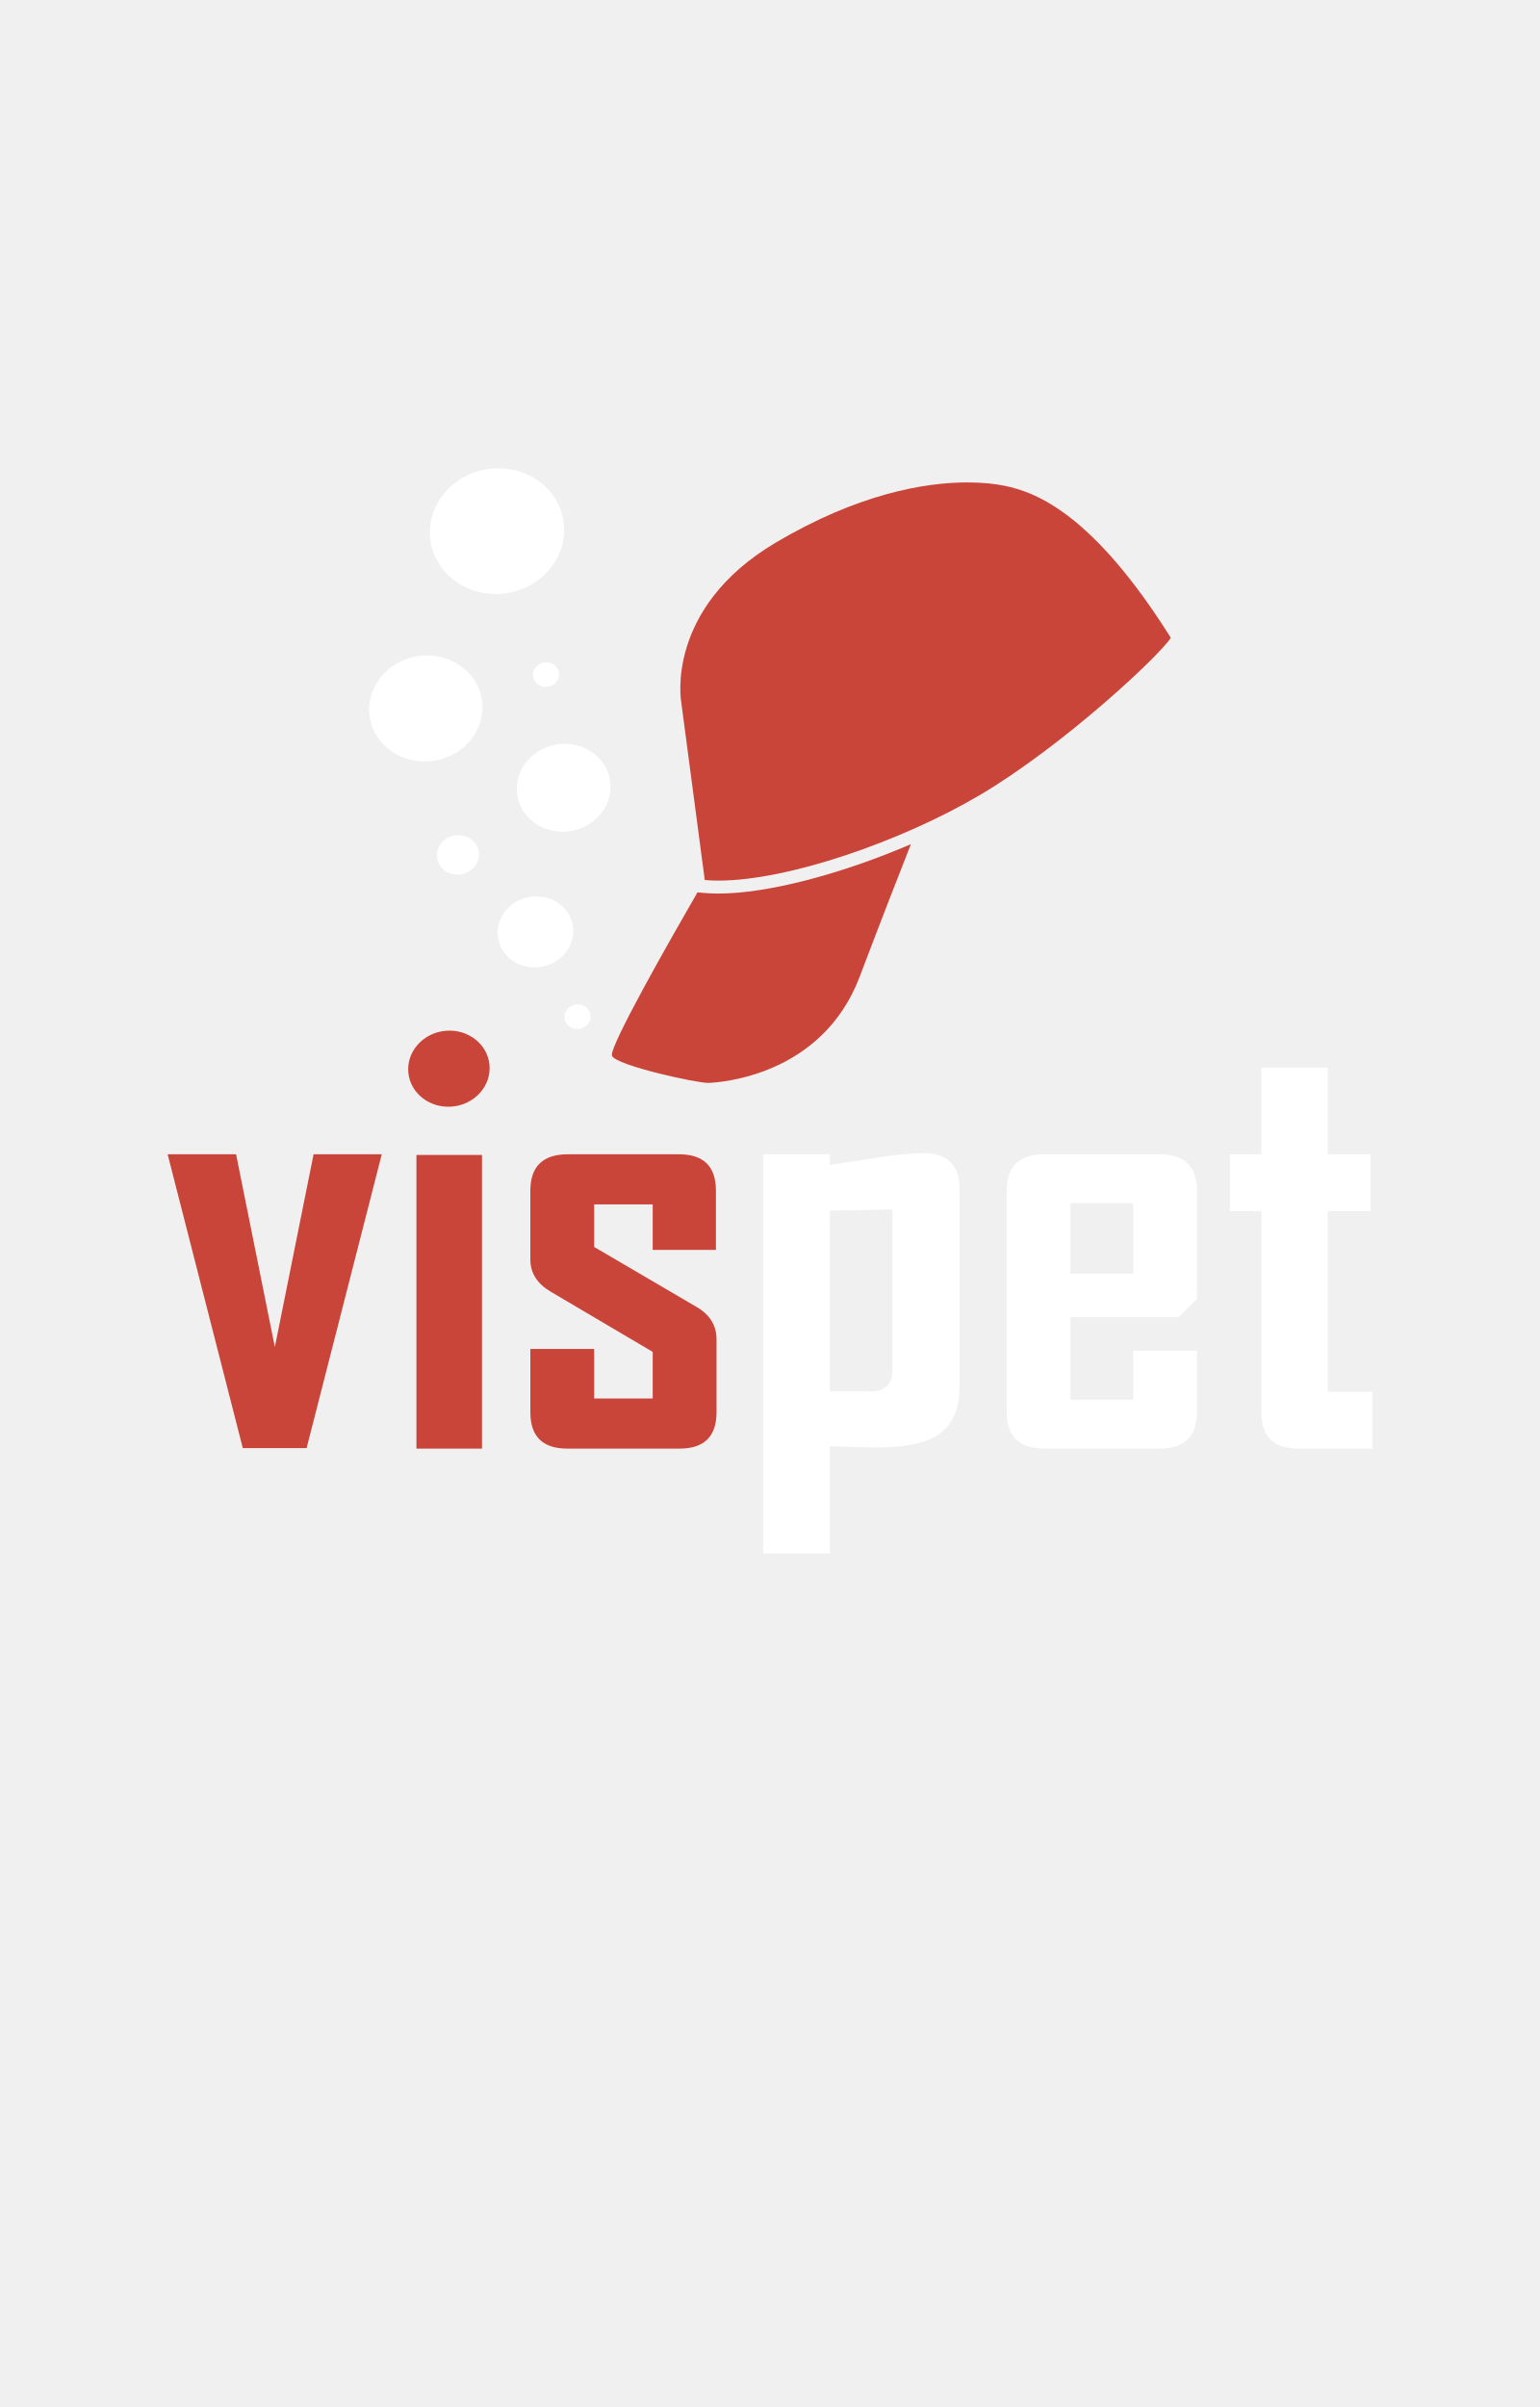
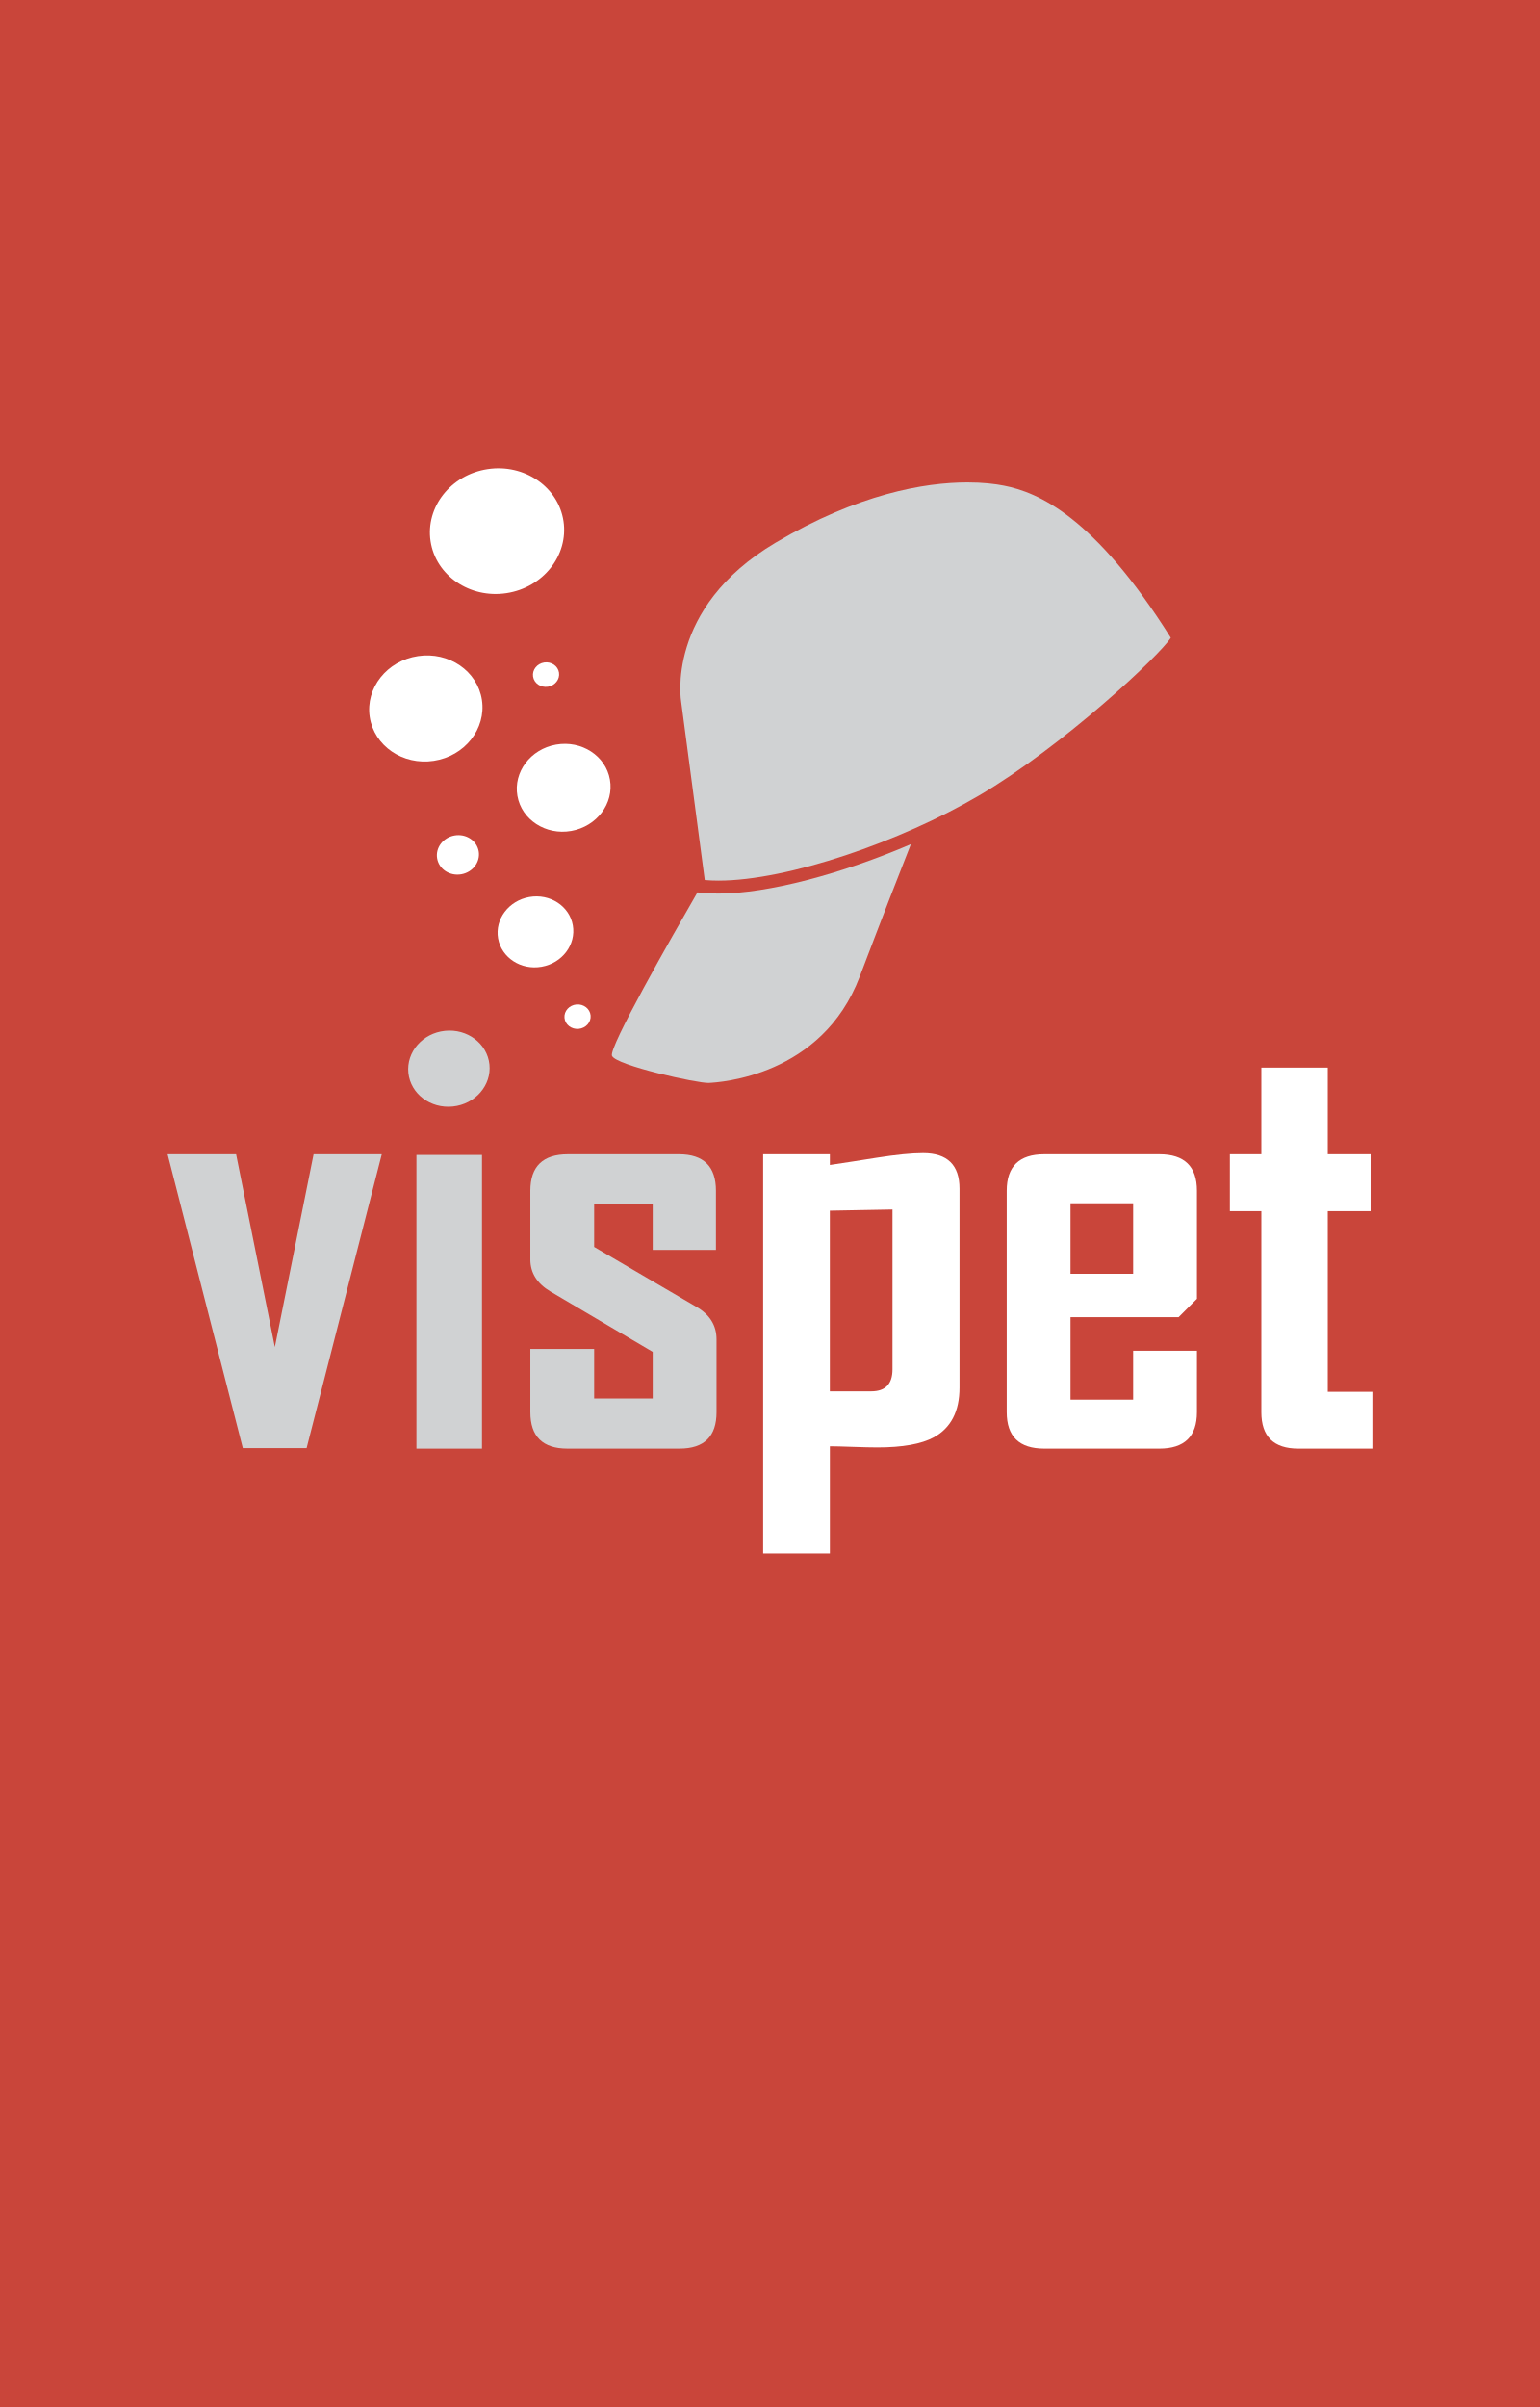
<svg xmlns="http://www.w3.org/2000/svg" version="1.1" id="Layer_1" x="0px" y="0px" width="320px" height="500px" viewBox="0 0 320 500" enable-background="new 0 0 320 500" xml:space="preserve">
+   <rect fill="#C9453A" width="320" height="500" />
  <g>
-     <polygon fill="#C9453A" points="79.328,239.777 63.708,300.818 50.453,300.818 34.832,239.777 49.058,239.777 57.11,279.826    65.159,239.777  " />
-     <rect x="86.531" y="239.916" fill="#C9453A" width="13.624" height="61.005" />
-     <path fill="#C9453A" d="M148.889,293.355c0,5.043-2.563,7.564-7.688,7.564H117.89c-5.123,0-7.688-2.521-7.688-7.564v-13.141h13.26   v10.289h12.166v-9.681l-21.247-12.535c-2.784-1.655-4.18-3.875-4.18-6.657V247.34c0-5.041,2.604-7.565,7.81-7.565h23.069   c5.124,0,7.687,2.524,7.687,7.565v12.294h-13.139v-9.443h-12.166v8.836l21.188,12.408c2.828,1.616,4.239,3.877,4.239,6.782V293.355   L148.889,293.355z" />
+     <polygon fill="#D0D2D3" points="79.328,239.777 63.708,300.818 50.453,300.818 34.832,239.777 49.058,239.777 57.11,279.826    65.159,239.777  " />
+     <rect x="86.531" y="239.916" fill="#D0D2D3" width="13.624" height="61.005" />
+     <path fill="#D0D2D3" d="M148.889,293.355c0,5.043-2.563,7.564-7.688,7.564H117.89c-5.123,0-7.688-2.521-7.688-7.564v-13.141h13.26   v10.289h12.166v-9.681l-21.247-12.535c-2.784-1.655-4.18-3.875-4.18-6.657V247.34c0-5.041,2.604-7.565,7.81-7.565h23.069   c5.124,0,7.687,2.524,7.687,7.565v12.294h-13.139v-9.443h-12.166v8.836l21.188,12.408c2.828,1.616,4.239,3.877,4.239,6.782V293.355   L148.889,293.355z" />
    <g>
-       <path fill="#C9453A" d="M149.3,182.927c14.419,0,37.933-8.139,54.15-17.683c17.352-10.205,37.536-29.085,39.837-32.76    c-15.917-25.297-27.594-30.214-34.703-31.607c-1.855-0.368-4.396-0.665-7.55-0.665c-8.937,0-22.783,2.398-39.847,12.506    c-23.096,13.686-19.64,33.074-19.64,33.074l4.897,37.013C147.352,182.89,148.306,182.927,149.3,182.927z" />
-       <path fill="#C9453A" d="M149.3,185.617c-1.08,0-2.122-0.045-3.091-0.13l-1.283-0.116c-5.475,9.476-18.433,32.192-17.763,33.94    c0.768,1.997,17.848,5.748,20.112,5.639c2.267-0.11,23.504-1.373,31.358-22.056c4.855-12.79,8.54-22.203,10.646-27.538    C174.934,181.526,159.566,185.617,149.3,185.617z" />
+       <path fill="#D0D2D3" d="M149.3,182.927c14.419,0,37.933-8.139,54.15-17.683c17.352-10.205,37.536-29.085,39.837-32.76    c-15.917-25.297-27.594-30.214-34.703-31.607c-1.855-0.368-4.396-0.665-7.55-0.665c-8.937,0-22.783,2.398-39.847,12.506    c-23.096,13.686-19.64,33.074-19.64,33.074l4.897,37.013C147.352,182.89,148.306,182.927,149.3,182.927z" />
+       <path fill="#D0D2D3" d="M149.3,185.617c-1.08,0-2.122-0.045-3.091-0.13l-1.283-0.116c-5.475,9.476-18.433,32.192-17.763,33.94    c0.768,1.997,17.848,5.748,20.112,5.639c2.267-0.11,23.504-1.373,31.358-22.056c4.855-12.79,8.54-22.203,10.646-27.538    C174.934,181.526,159.566,185.617,149.3,185.617z" />
    </g>
  </g>
  <g>
-     <path fill="#C9453A" d="M84.857,222.875c0.455,4.342,4.594,7.464,9.247,6.976c4.648-0.484,8.048-4.399,7.598-8.738   c-0.458-4.341-4.597-7.464-9.246-6.977C87.806,214.622,84.404,218.534,84.857,222.875" />
+     <path fill="#D0D2D3" d="M84.857,222.875c0.455,4.342,4.594,7.464,9.247,6.976c4.648-0.484,8.048-4.399,7.598-8.738   c-0.458-4.341-4.597-7.464-9.246-6.977C87.806,214.622,84.404,218.534,84.857,222.875" />
    <path fill="#FFFFFF" d="M199.382,288.241c0,4.926-1.782,8.373-5.332,10.329c-2.583,1.404-6.495,2.102-11.741,2.102   c-1.213,0-2.916-0.04-5.113-0.118c-2.201-0.081-3.791-0.118-4.754-0.118v22.26h-13.864v-82.917h13.864v2.221   c3.224-0.478,6.455-0.983,9.689-1.501c4.072-0.641,7.303-0.963,9.68-0.963c5.047,0,7.571,2.464,7.571,7.389V288.241   L199.382,288.241z M185.454,284.456v-33.212l-13.019,0.24v37.539h8.599C183.98,289.023,185.454,287.504,185.454,284.456" />
    <path fill="#FFFFFF" d="M248.716,293.35c0,5.049-2.599,7.571-7.807,7.571h-23.913c-5.21,0-7.807-2.522-7.807-7.571v-46.01   c0-5.041,2.597-7.565,7.807-7.565h23.912c5.209,0,7.808,2.524,7.808,7.565v22.462l-3.815,3.815h-22.455v17.134h13.014v-10.17   h13.258L248.716,293.35L248.716,293.35z M235.46,249.948h-13.015V264.6h13.015V249.948z" />
    <path fill="#FFFFFF" d="M285.165,300.921h-15.378c-5.13,0-7.688-2.521-7.688-7.563v-41.775h-6.539v-11.807h6.539v-18.003h13.803   v18.003h8.896v11.807h-8.896v37.533h9.267v11.807L285.165,300.921L285.165,300.921z" />
    <path fill="#FFFFFF" d="M110.767,140.544c0.215,1.389,1.587,2.332,3.079,2.106c1.487-0.227,2.523-1.535,2.312-2.925   c-0.21-1.39-1.586-2.332-3.077-2.106C111.594,137.846,110.557,139.154,110.767,140.544" />
    <path fill="#FFFFFF" d="M117.295,211.439c0.125,1.398,1.439,2.424,2.94,2.289c1.501-0.133,2.616-1.379,2.489-2.779   c-0.126-1.396-1.442-2.423-2.943-2.287C118.281,208.793,117.167,210.039,117.295,211.439" />
    <path fill="#FFFFFF" d="M90.838,178.342c0.388,2.224,2.637,3.686,5.021,3.268c2.38-0.418,3.996-2.564,3.608-4.789   c-0.397-2.222-2.643-3.687-5.027-3.263C92.056,173.973,90.441,176.121,90.838,178.342" />
    <path fill="#FFFFFF" d="M103.5,194.942c0.707,3.999,4.754,6.634,9.044,5.877c4.289-0.753,7.186-4.606,6.486-8.611   c-0.707-4-4.751-6.63-9.034-5.874C105.704,187.086,102.799,190.943,103.5,194.942" />
    <path fill="#FFFFFF" d="M107.516,165.336c0.871,4.954,5.882,8.213,11.188,7.276c5.309-0.935,8.908-5.708,8.036-10.662   c-0.87-4.954-5.885-8.211-11.192-7.277C110.241,155.606,106.643,160.382,107.516,165.336" />
    <path fill="#FFFFFF" d="M76.826,148.933c0.913,6.007,6.873,10.085,13.305,9.111c6.437-0.979,10.918-6.64,10.009-12.646   c-0.912-6.004-6.868-10.085-13.302-9.106C80.401,137.265,75.915,142.923,76.826,148.933" />
    <path fill="#FFFFFF" d="M89.468,112.427c1.075,7.117,8.14,11.948,15.764,10.792c7.627-1.154,12.936-7.856,11.856-14.979   c-1.081-7.115-8.14-11.946-15.765-10.789C93.698,98.604,88.392,105.308,89.468,112.427" />
  </g>
+   <path fill="#D0D2D3" d="M-90.357,261.508h-8.538c-2.849,0-4.269-1.398-4.269-4.199v-23.196h-3.631v-6.555h3.631v-9.996h7.664v9.996  h4.939v6.555H-95.5v20.84h5.145v6.555H-90.357z" />
</svg>
